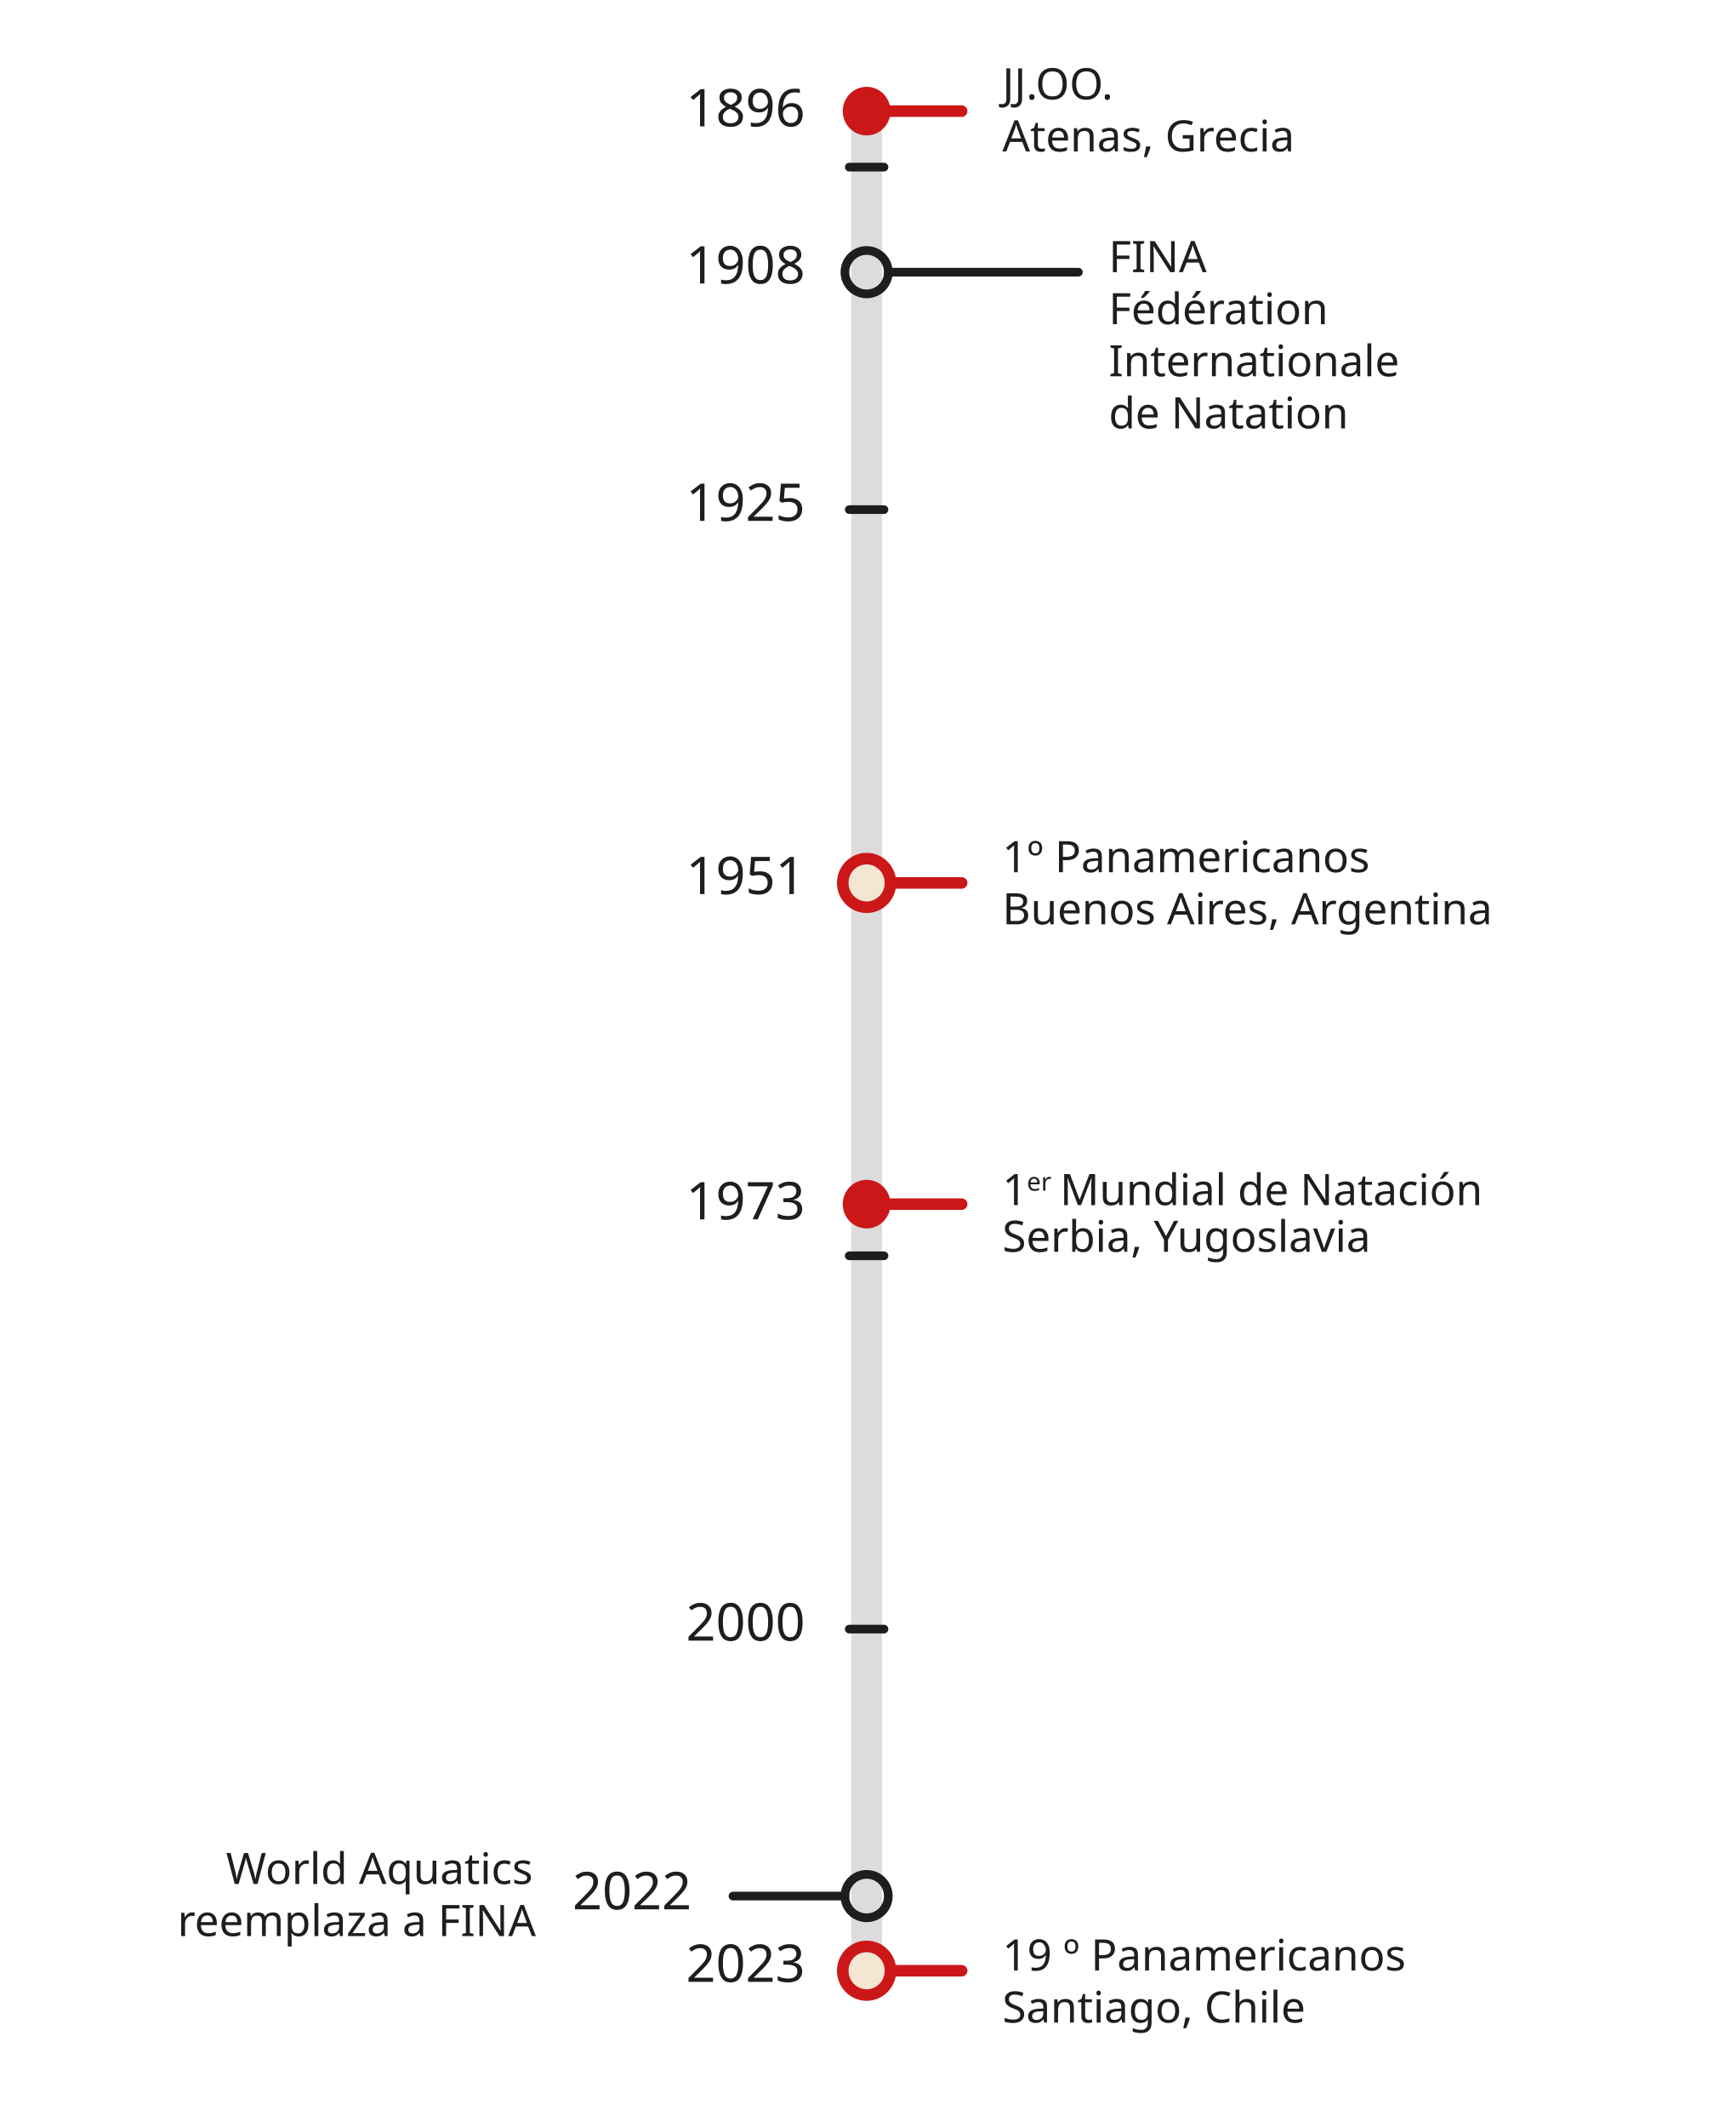
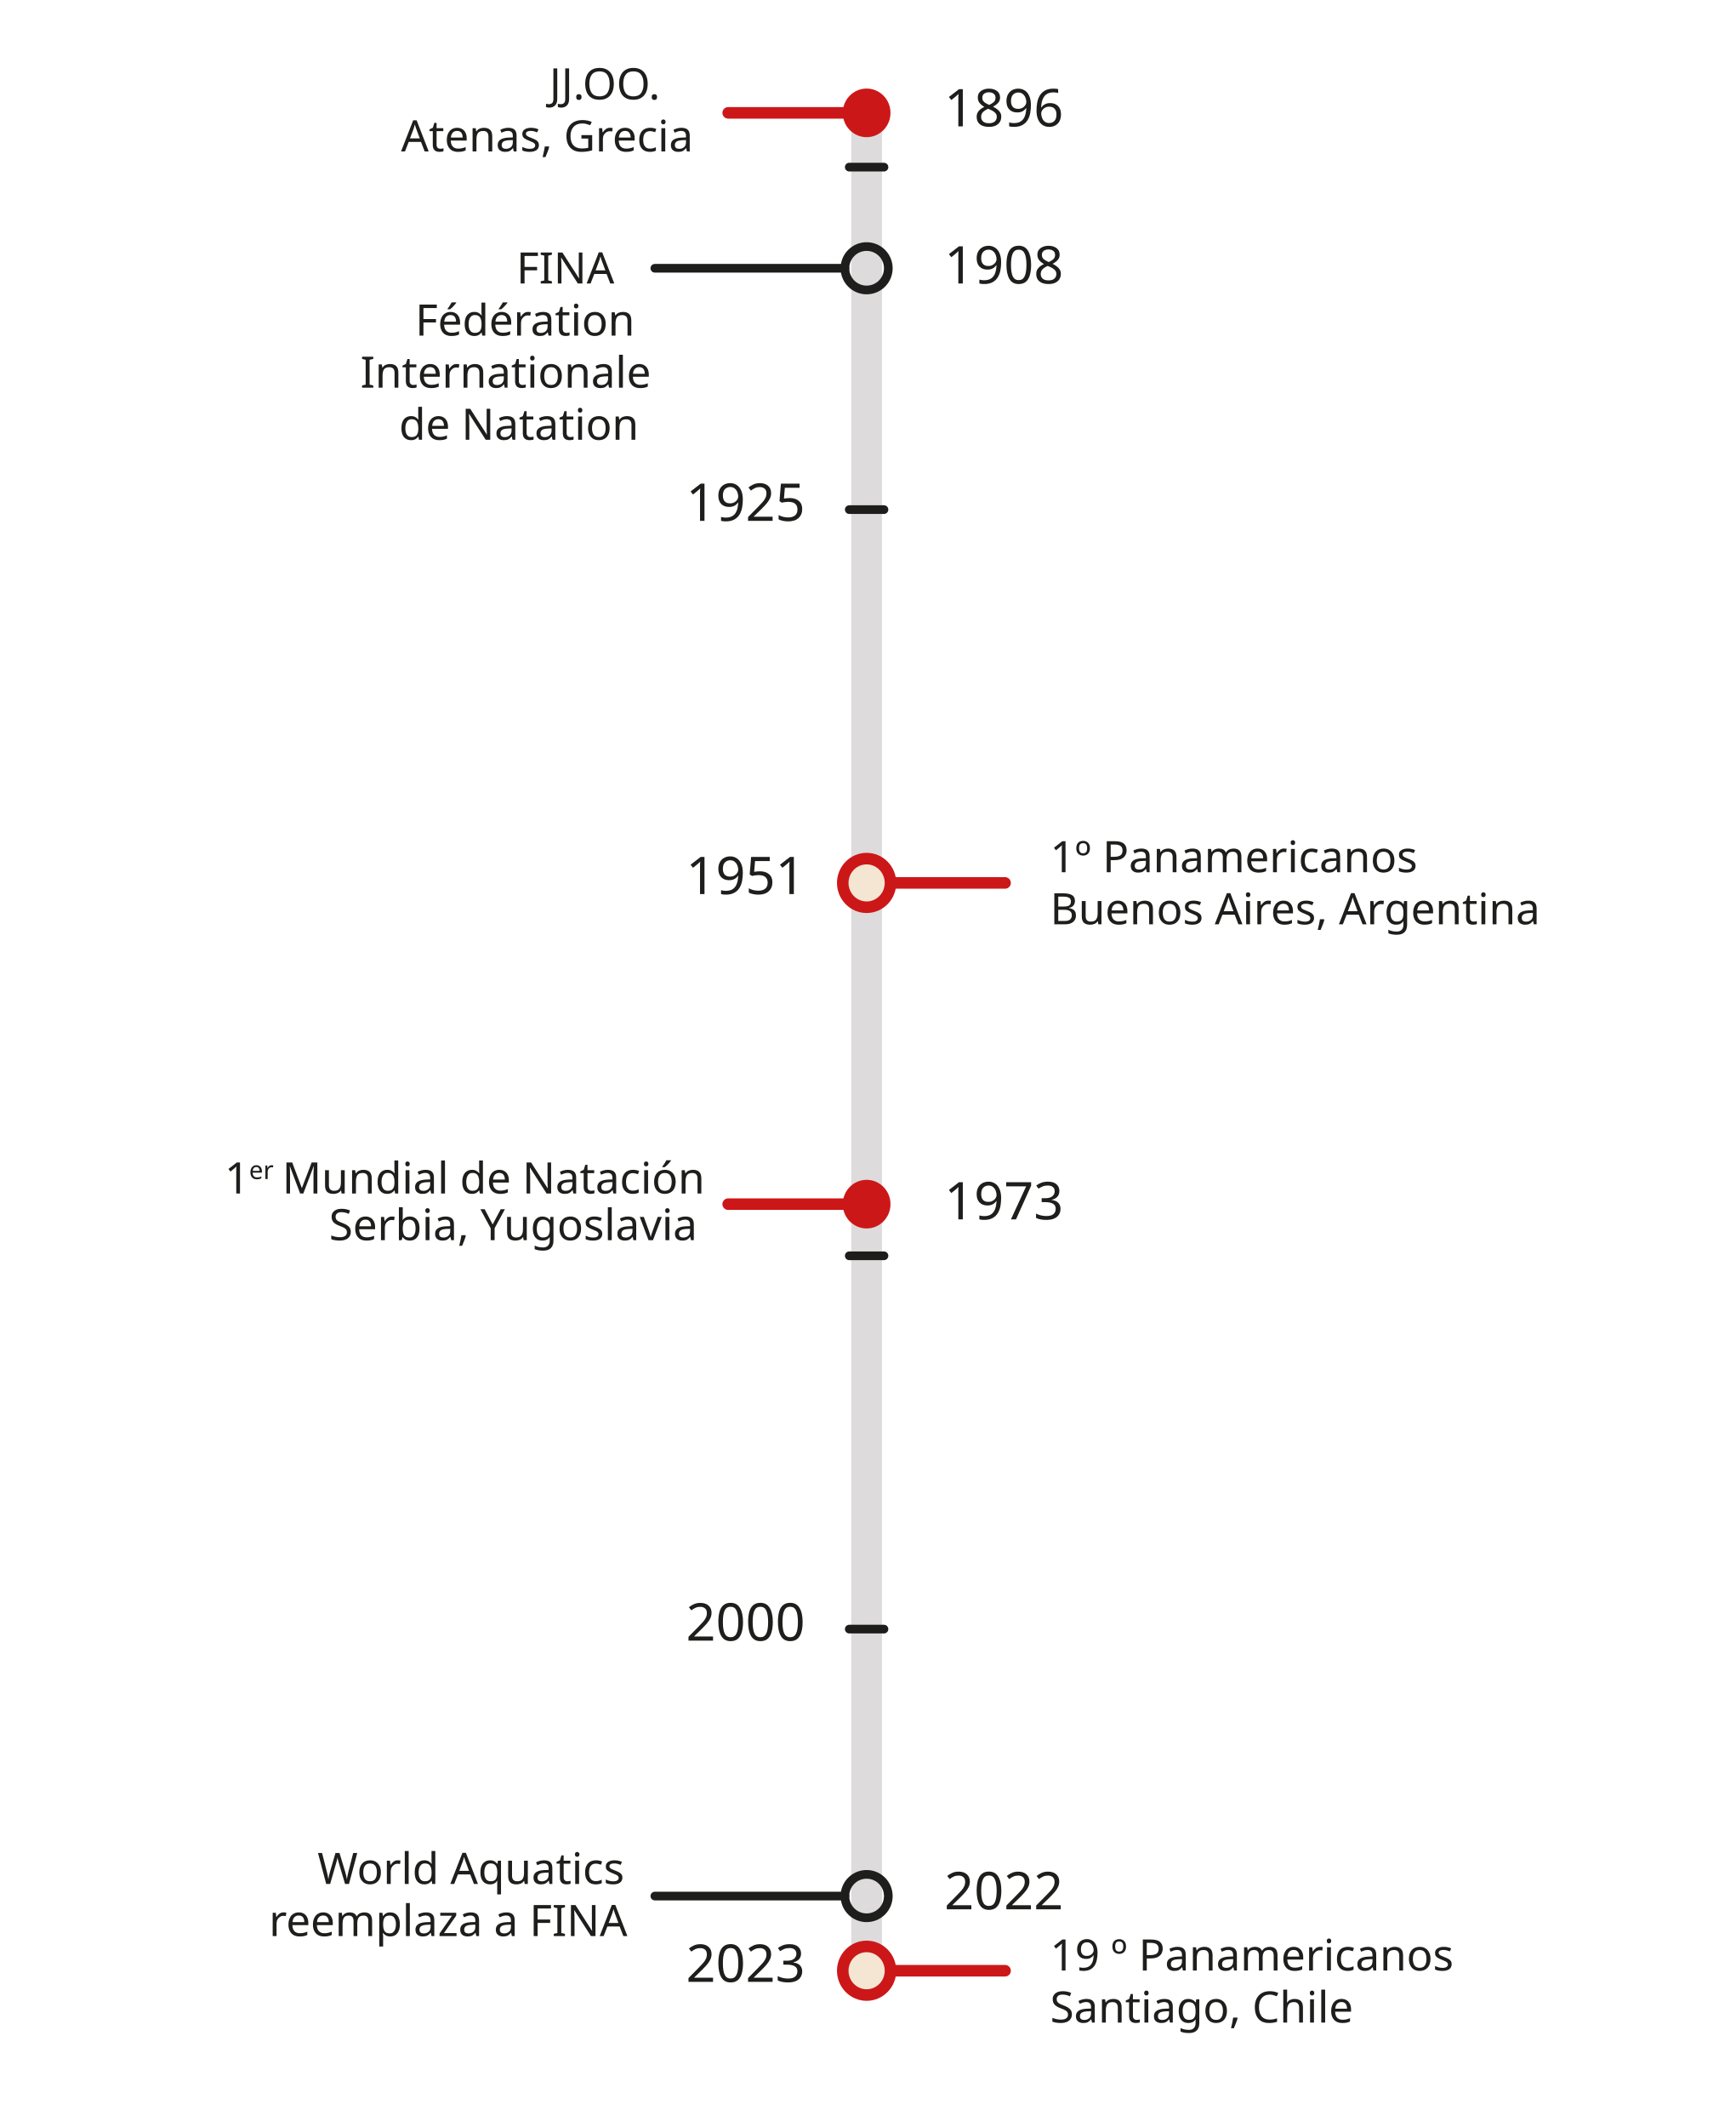
<svg xmlns="http://www.w3.org/2000/svg" version="1.1" id="Capa_1" x="0px" y="0px" viewBox="0 0 400 490" style="enable-background:new 0 0 400 490;" xml:space="preserve">
  <style type="text/css">
	.st0{fill:none;stroke:#CC1719;stroke-width:2.661;stroke-linecap:round;stroke-miterlimit:10;}
	.st1{fill:none;stroke:#DDDBDC;stroke-width:7.095;stroke-miterlimit:10;}
	.st2{fill:#1E1E1C;}
	.st3{font-family:'Roboto-Regular';}
	.st4{font-size:10px;}
	.st5{font-family:'Roboto-ThinItalic';}
	.st6{font-size:12px;}
	.st7{fill:none;stroke:#1D1D1B;stroke-width:2;stroke-linecap:round;stroke-linejoin:round;}
	.st8{fill:#F4E6D2;stroke:#CC1719;stroke-width:2.661;stroke-miterlimit:10;}
	.st9{fill:#CC1719;}
	.st10{fill:none;stroke:#1E1E1C;stroke-width:2;stroke-miterlimit:10;}
	.st11{font-size:5.83px;}
</style>
  <g>
-     <line class="st0" x1="204.7" y1="25.6" x2="221.6" y2="25.6" />
+     <line class="st0" x1="194.7" y1="26" x2="167.8" y2="26" />
    <line class="st1" x1="199.7" y1="25.8" x2="199.7" y2="454" />
    <g>
-       <text transform="matrix(1 0 0 1 230.9785 22.8924)" class="st2 st3 st4">JJ.OO.</text>
-       <text transform="matrix(1 0 0 1 230.9785 34.8924)" class="st2 st3 st4">Atenas, Grecia</text>
+       <text transform="matrix(1 0 0 1 126.5993 22.8924)" class="st2 st3 st4">JJ.OO.</text>
+       <text transform="matrix(1 0 0 1 92.4147 34.8924)" class="st2 st3 st4">Atenas, Grecia</text>
    </g>
    <g>
-       <text transform="matrix(1 0 0 1 230.9788 200.933)" class="st2 st3 st4">1º Panamericanos</text>
-       <text transform="matrix(1 0 0 1 230.9788 212.933)" class="st2 st3 st4">Buenos Aires, Argentina</text>
+       <text transform="matrix(1 0 0 1 241.9857 200.933)" class="st2 st3 st4">1º Panamericanos</text>
+       <text transform="matrix(1 0 0 1 241.9857 212.933)" class="st2 st3 st4">Buenos Aires, Argentina</text>
    </g>
    <g>
-       <text transform="matrix(1 0 0 1 255.4888 62.6901)" class="st2 st3 st4">FINA</text>
-       <text transform="matrix(1 0 0 1 255.4888 74.6901)" class="st2 st5 st4">Fédération </text>
-       <text transform="matrix(1 0 0 1 255.4888 86.6901)" class="st2 st5 st4">Internationale </text>
-       <text transform="matrix(1 0 0 1 255.4888 98.6901)" class="st2 st5 st4">de Natation</text>
+       <text transform="matrix(1 0 0 1 119.0007 65.3105)" class="st2 st3 st4">FINA</text>
+       <text transform="matrix(1 0 0 1 95.6999 77.3105)" class="st2 st5 st4">Fédération</text>
+       <text transform="matrix(1 0 0 1 83.029 89.3105)" class="st2 st5 st4">Internationale</text>
+       <text transform="matrix(1 0 0 1 91.9548 101.3105)" class="st2 st5 st4">de Natation</text>
    </g>
    <g>
-       <text transform="matrix(1 0 0 1 230.9785 453.948)" class="st2 st3 st4">19 º Panamericanos</text>
-       <text transform="matrix(1 0 0 1 230.9785 465.948)" class="st2 st3 st4">Santiago, Chile</text>
+       <text transform="matrix(1 0 0 1 241.9854 453.948)" class="st2 st3 st4">19 º Panamericanos</text>
+       <text transform="matrix(1 0 0 1 241.9854 465.948)" class="st2 st3 st4">Santiago, Chile</text>
    </g>
    <g>
-       <text transform="matrix(1 0 0 1 158.0749 29.1068)" class="st2 st3 st6">1896</text>
+       <text transform="matrix(1 0 0 1 217.6 29.1068)" class="st2 st3 st6">1896</text>
    </g>
    <g>
-       <text transform="matrix(1 0 0 1 158.0747 65.3104)" class="st2 st3 st6">1908</text>
+       <text transform="matrix(1 0 0 1 217.5996 65.3104)" class="st2 st3 st6">1908</text>
    </g>
    <g>
      <text transform="matrix(1 0 0 1 158.0748 119.9869)" class="st2 st3 st6">1925</text>
    </g>
    <g>
      <text transform="matrix(1 0 0 1 158.0748 205.9741)" class="st2 st3 st6">1951</text>
    </g>
    <g>
-       <text transform="matrix(1 0 0 1 158.0748 280.9072)" class="st2 st3 st6">1973</text>
+       <text transform="matrix(1 0 0 1 217.5997 280.9074)" class="st2 st3 st6">1973</text>
    </g>
    <g>
      <text transform="matrix(1 0 0 1 158.0748 377.9475)" class="st2 st3 st6">2000</text>
    </g>
    <g>
      <text transform="matrix(1 0 0 1 158.0747 456.5681)" class="st2 st3 st6">2023</text>
    </g>
    <line class="st7" x1="203.7" y1="38.5" x2="195.7" y2="38.5" />
    <line class="st7" x1="203.7" y1="117.4" x2="195.7" y2="117.4" />
    <line class="st7" x1="203.7" y1="289.3" x2="195.7" y2="289.3" />
    <line class="st7" x1="203.7" y1="375.3" x2="195.7" y2="375.3" />
    <g>
-       <line class="st0" x1="204.7" y1="203.4" x2="221.6" y2="203.4" />
+       <line class="st0" x1="204.7" y1="203.4" x2="231.6" y2="203.4" />
      <ellipse class="st8" cx="199.7" cy="203.4" rx="5.5" ry="5.6" />
    </g>
    <g>
-       <line class="st0" x1="204.7" y1="454" x2="221.6" y2="454" />
+       <line class="st0" x1="204.7" y1="454" x2="231.6" y2="454" />
      <ellipse class="st8" cx="199.7" cy="454" rx="5.5" ry="5.6" />
    </g>
-     <ellipse class="st9" cx="199.7" cy="25.6" rx="5.5" ry="5.6" />
-     <line class="st0" x1="204.7" y1="277.4" x2="221.6" y2="277.4" />
+     <ellipse class="st9" cx="199.7" cy="26" rx="5.5" ry="5.6" />
+     <line class="st0" x1="194.7" y1="277.4" x2="167.8" y2="277.4" />
    <ellipse class="st9" cx="199.7" cy="277.4" rx="5.5" ry="5.6" />
    <g>
-       <circle class="st10" cx="199.7" cy="62.7" r="5" />
-       <line class="st7" x1="204.7" y1="62.7" x2="248.5" y2="62.7" />
+       <circle class="st10" cx="199.7" cy="61.8" r="5" />
+       <line class="st7" x1="194.7" y1="61.8" x2="150.9" y2="61.8" />
    </g>
    <g>
-       <text transform="matrix(1 0 0 1 131.9149 439.8564)" class="st2 st3 st6">2022</text>
+       <text transform="matrix(1 0 0 1 217.5995 439.8564)" class="st2 st3 st6">2022</text>
    </g>
    <g>
-       <text transform="matrix(1 0 0 1 52.0702 434.0125)" class="st2 st3 st4">World Aquatics</text>
-       <text transform="matrix(1 0 0 1 40.9102 446.0125)" class="st2 st3 st4">reemplaza a FINA</text>
+       <text transform="matrix(1 0 0 1 73.1537 434.0125)" class="st2 st3 st4">World Aquatics</text>
+       <text transform="matrix(1 0 0 1 61.9937 446.0125)" class="st2 st3 st4">reemplaza a FINA</text>
    </g>
    <g>
      <circle class="st10" cx="199.7" cy="436.8" r="5" />
-       <line class="st7" x1="194.7" y1="436.8" x2="168.9" y2="436.8" />
+       <line class="st7" x1="194.7" y1="436.8" x2="150.9" y2="436.8" />
    </g>
    <g>
-       <text transform="matrix(1 0 0 1 230.9783 277.6249)" class="st2 st3 st4">1</text>
-       <text transform="matrix(1 0 0 1 236.5933 274.2949)" class="st2 st3 st11">er</text>
-       <text transform="matrix(1 0 0 1 241.655 277.6249)" class="st2 st3 st4"> Mundial de Natación</text>
-       <text transform="matrix(1 0 0 1 230.9783 288.3849)" class="st2 st3 st4">Serbia, Yugoslavia</text>
+       <text transform="matrix(1 0 0 1 51.7575 274.9428)" class="st2 st3 st4">1</text>
+       <text transform="matrix(1 0 0 1 57.3726 271.6128)" class="st2 st3 st11">er</text>
+       <text transform="matrix(1 0 0 1 62.4342 274.9428)" class="st2 st3 st4"> Mundial de Natación</text>
+       <text transform="matrix(1 0 0 1 75.8181 285.7028)" class="st2 st3 st4">Serbia, Yugoslavia</text>
    </g>
  </g>
</svg>
